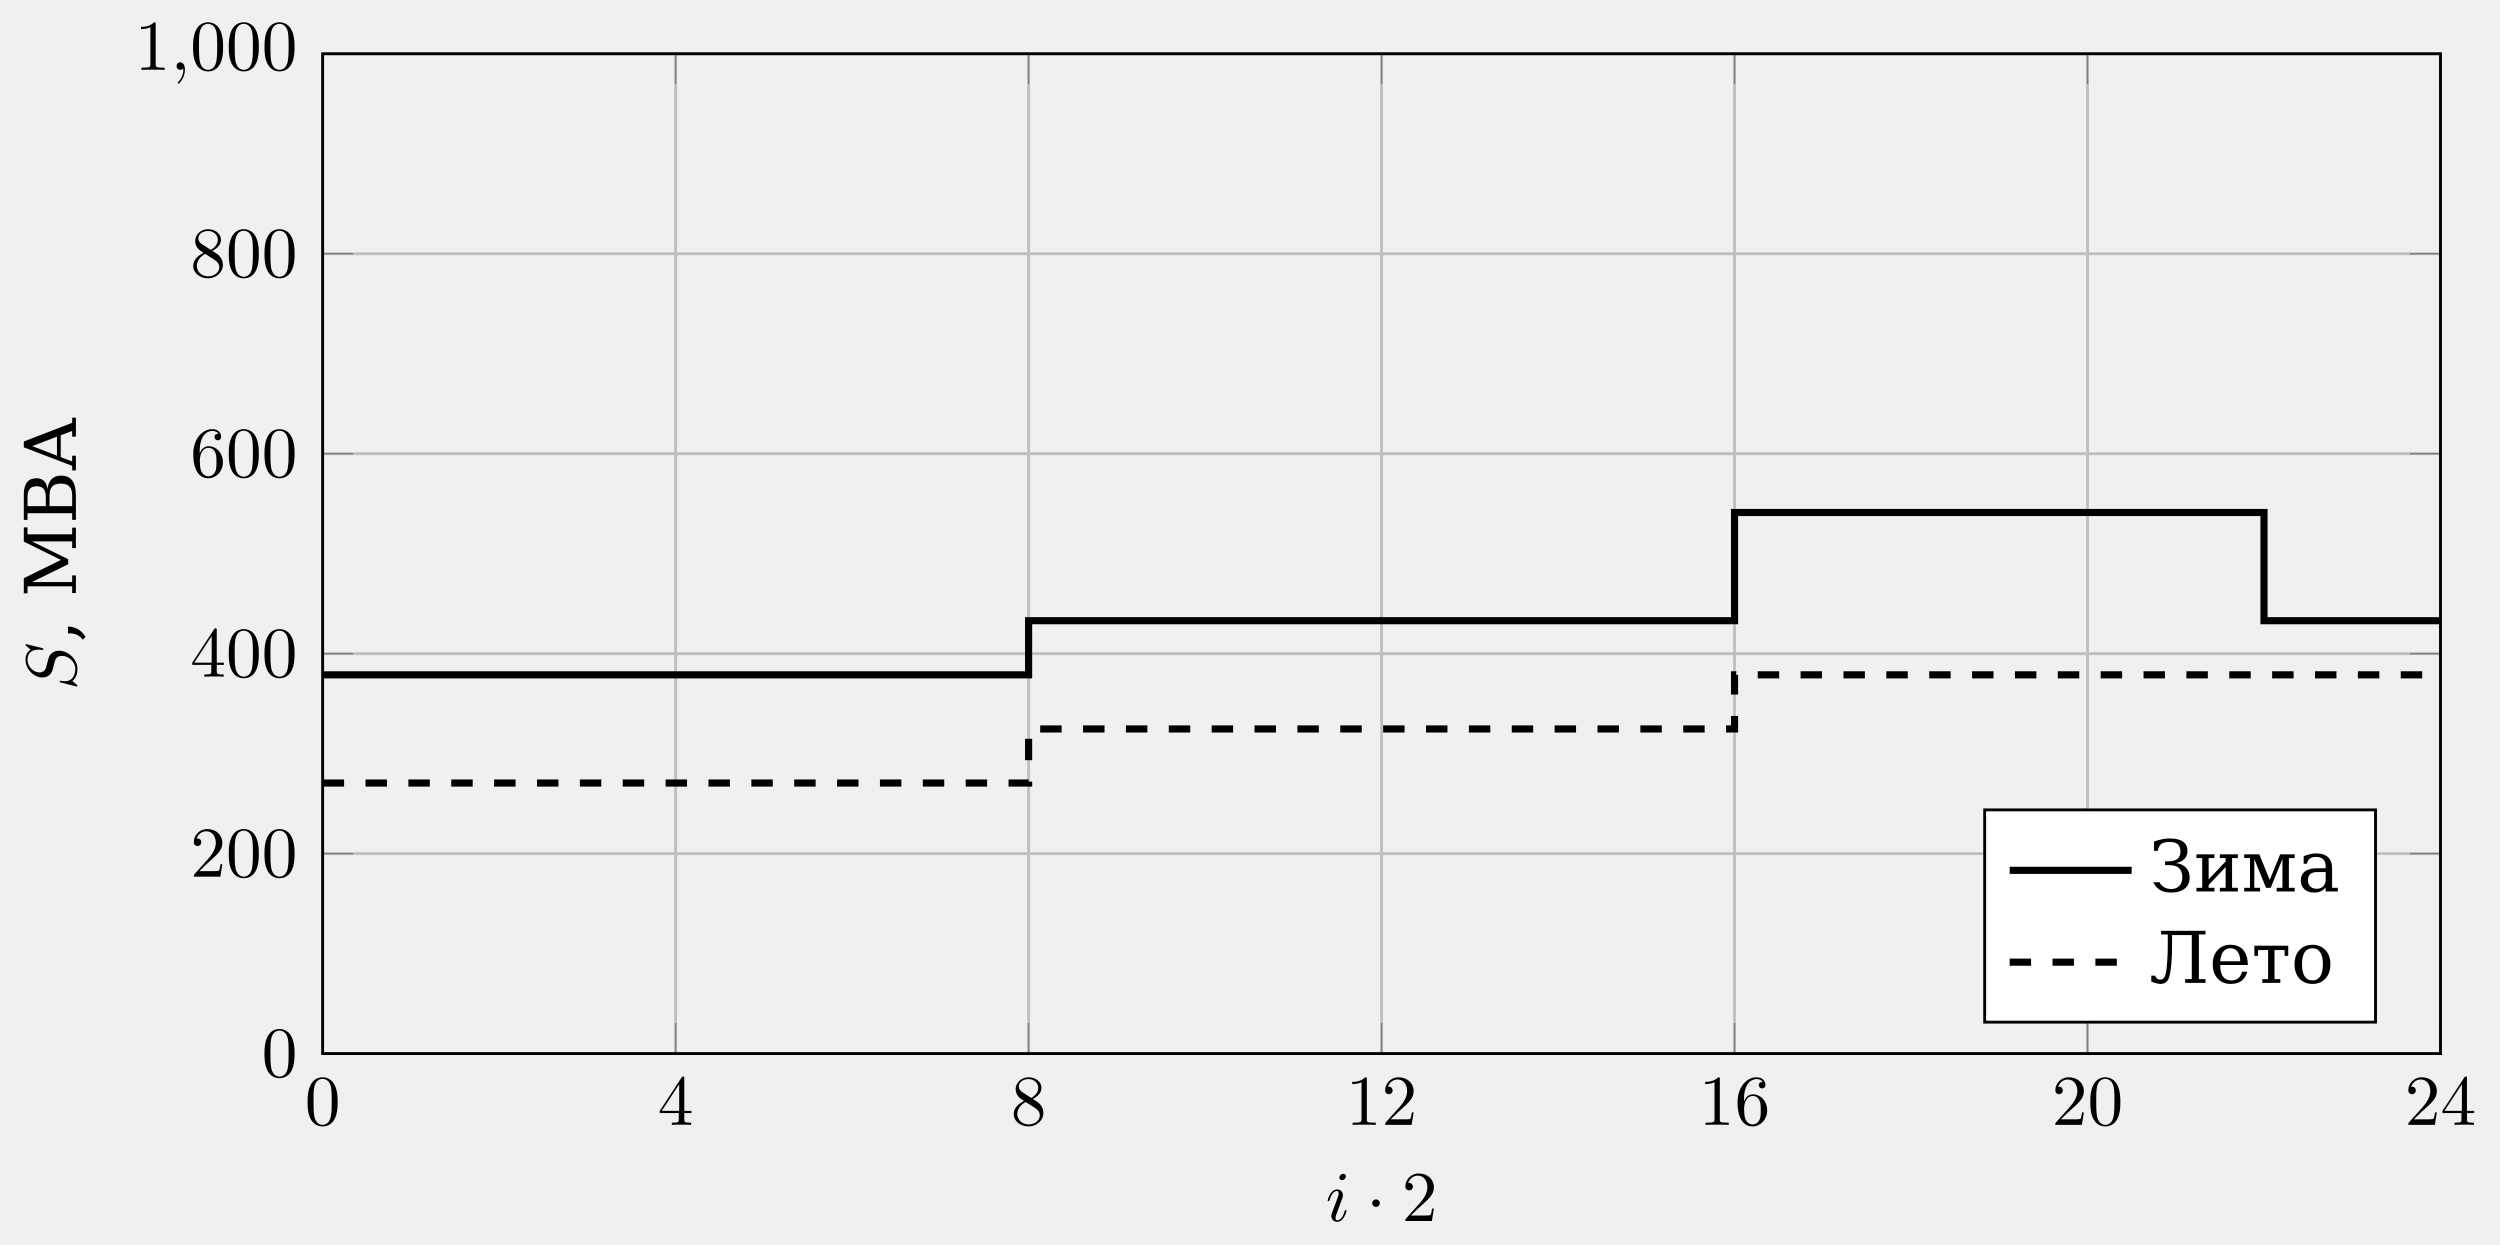
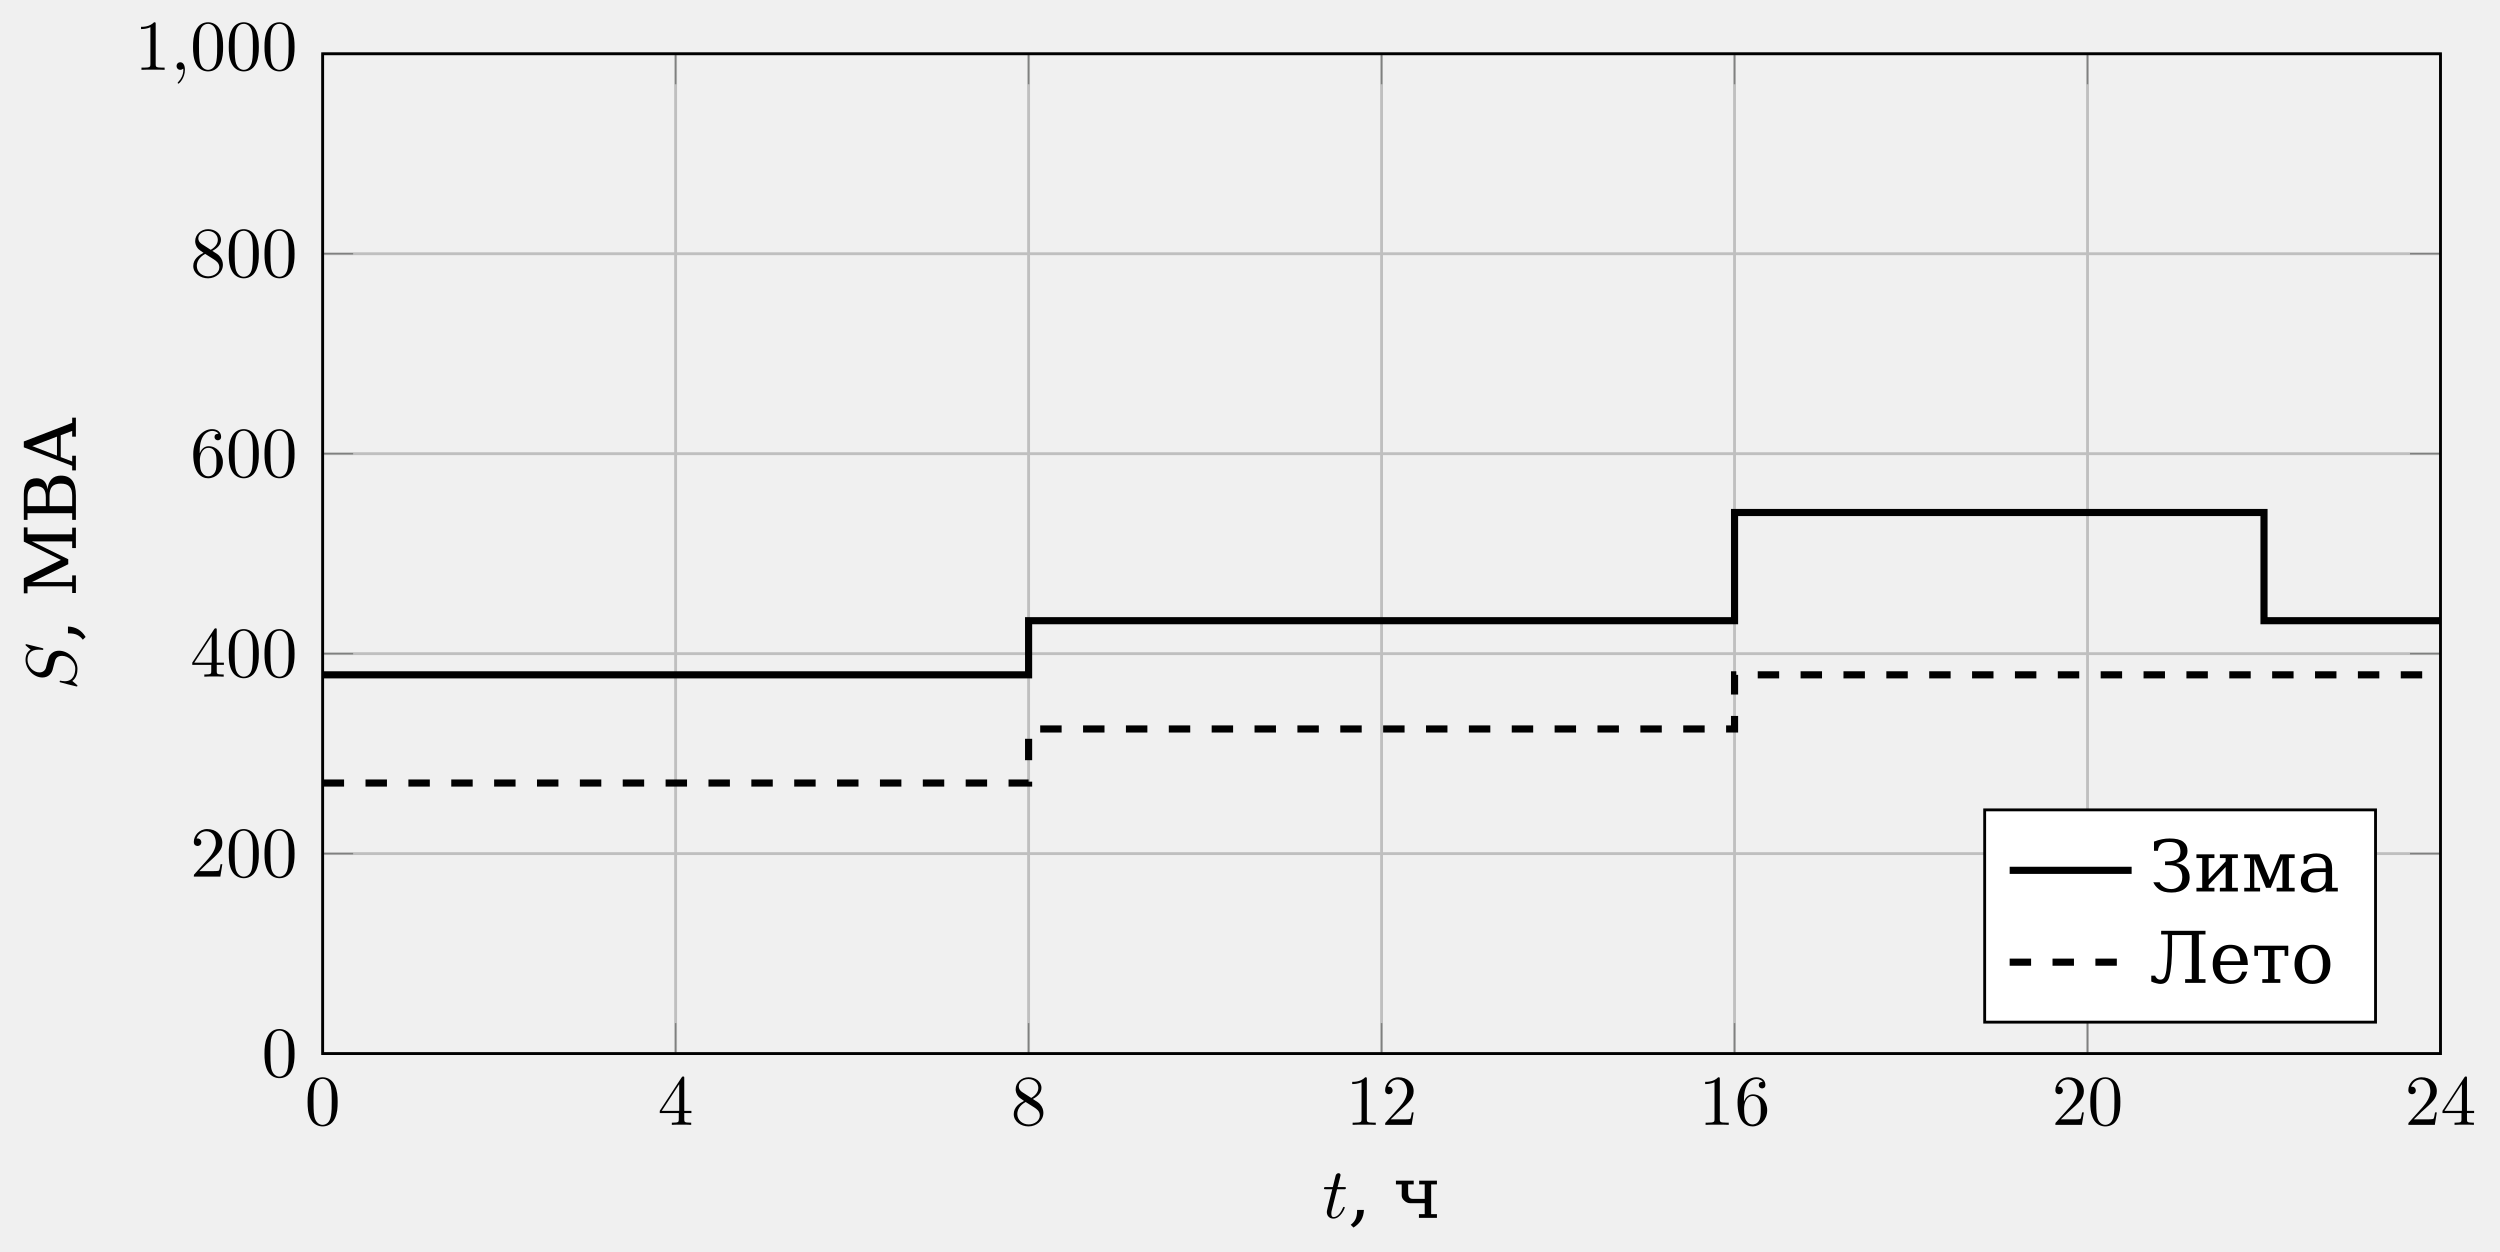
- <svg xmlns="http://www.w3.org/2000/svg" xmlns:xlink="http://www.w3.org/1999/xlink" version="1.1" width="348.621" height="173.591" viewBox="0 0 348.621 173.591">
+ <svg xmlns="http://www.w3.org/2000/svg" xmlns:xlink="http://www.w3.org/1999/xlink" version="1.1" width="348.621" height="174.505" viewBox="0 0 348.621 174.505">
  <defs>
    <path id="font_1_1" d="M.46 .32C.46 .4 .455 .48 .42 .554 .374 .65 .292 .666 .25 .666 .19 .666 .117 .64 .076 .547 .044 .478 .039 .4 .039 .32 .039 .245 .043 .155 .084 .079 .127-.002 .2-.022 .249-.022 .303-.022 .379-.001 .423 .094 .455 .163 .46 .241 .46 .32M.249-0C.21-0 .151 .025 .133 .121 .122 .181 .122 .273 .122 .332 .122 .396 .122 .462 .13 .516 .149 .635 .224 .644 .249 .644 .282 .644 .348 .626 .367 .527 .377 .471 .377 .395 .377 .332 .377 .257 .377 .189 .366 .125 .351 .03 .294-0 .249-0Z" />
    <path id="font_1_4" d="M.294 .165V.078C.294 .042 .292 .031 .218 .031H.197V0C.238 .003 .29 .003 .332 .003 .374 .003 .427 .003 .468 0V.031H.447C.373 .031 .371 .042 .371 .078V.165H.471V.196H.371V.651C.371 .671 .371 .677 .355 .677 .346 .677 .343 .677 .335 .665L.028 .196V.165H.294M.3 .196H.056L.3 .569V.196Z" />
    <path id="font_1_7" d="M.163 .457C.117 .487 .113 .521 .113 .538 .113 .599 .178 .641 .249 .641 .322 .641 .386 .589 .386 .517 .386 .46 .347 .412 .287 .377L.163 .457M.309 .362C.381 .399 .43 .451 .43 .517 .43 .609 .341 .666 .25 .666 .15 .666 .069 .592 .069 .499 .069 .481 .071 .436 .113 .389 .124 .377 .161 .352 .186 .335 .128 .306 .042 .25 .042 .151 .042 .045 .144-.022 .249-.022 .362-.022 .457 .061 .457 .168 .457 .204 .446 .249 .408 .291 .389 .312 .373 .322 .309 .362M.209 .32 .332 .242C.36 .223 .407 .193 .407 .132 .407 .058 .332 .006 .25 .006 .164 .006 .092 .068 .092 .151 .092 .209 .124 .273 .209 .32Z" />
    <path id="font_1_2" d="M.294 .64C.294 .664 .294 .666 .271 .666 .209 .602 .121 .602 .089 .602V.571C.109 .571 .168 .571 .22 .597V.079C.22 .043 .217 .031 .127 .031H.095V0C.13 .003 .217 .003 .257 .003 .297 .003 .384 .003 .419 0V.031H.387C.297 .031 .294 .042 .294 .079V.64Z" />
    <path id="font_1_3" d="M.127 .077 .233 .18C.389 .318 .449 .372 .449 .472 .449 .586 .359 .666 .237 .666 .124 .666 .05 .574 .05 .485 .05 .429 .1 .429 .103 .429 .12 .429 .155 .441 .155 .482 .155 .508 .137 .534 .102 .534 .094 .534 .092 .534 .089 .533 .112 .598 .166 .635 .224 .635 .315 .635 .358 .554 .358 .472 .358 .392 .308 .313 .253 .251L.061 .037C.05 .026 .05 .024 .05 0H.421L.449 .174H.424C.419 .144 .412 .1 .402 .085 .395 .077 .329 .077 .307 .077H.127Z" />
    <path id="font_1_6" d="M.132 .328V.352C.132 .605 .256 .641 .307 .641 .331 .641 .373 .635 .395 .601 .38 .601 .34 .601 .34 .556 .34 .525 .364 .51 .386 .51 .402 .51 .432 .519 .432 .558 .432 .618 .388 .666 .305 .666 .177 .666 .042 .537 .042 .316 .042 .049 .158-.022 .251-.022 .362-.022 .457 .072 .457 .204 .457 .331 .368 .427 .257 .427 .189 .427 .152 .376 .132 .328M.251 .006C.188 .006 .158 .066 .152 .081 .134 .128 .134 .208 .134 .226 .134 .304 .166 .404 .256 .404 .272 .404 .318 .404 .349 .342 .367 .305 .367 .254 .367 .205 .367 .157 .367 .107 .35 .071 .32 .011 .274 .006 .251 .006Z" />
    <path id="font_2_1" d="M.203 .001C.203 .067 .178 .106 .139 .106 .106 .106 .086 .081 .086 .053 .086 .026 .106 0 .139 0 .151 0 .164 .004 .174 .013 .177 .015 .178 .016 .179 .016 .18 .016 .181 .015 .181 .001 .181-.073 .146-.133 .113-.166 .102-.177 .102-.179 .102-.182 .102-.189 .107-.193 .112-.193 .123-.193 .203-.116 .203 .001Z" />
    <clipPath id="clip_3">
      <path transform="matrix(1,0,0,-1,44.993,146.919)" d="M0 0H295.329V139.422H0Z" />
    </clipPath>
-     <path id="font_2_4" d="M.284 .625C.284 .645 .27 .661 .247 .661 .22 .661 .193 .635 .193 .608 .193 .589 .207 .572 .231 .572 .254 .572 .284 .595 .284 .625M.208 .249C.22 .278 .22 .28 .23 .307 .238 .327 .243 .341 .243 .36 .243 .405 .211 .442 .161 .442 .067 .442 .029 .297 .029 .288 .029 .278 .039 .278 .041 .278 .051 .278 .052 .28 .057 .296 .084 .39 .124 .42 .158 .42 .166 .42 .183 .42 .183 .388 .183 .367 .176 .346 .172 .336 .164 .31 .119 .194 .103 .151 .093 .125 .08 .092 .08 .071 .08 .024 .114-.011 .162-.011 .256-.011 .293 .134 .293 .143 .293 .153 .284 .153 .281 .153 .271 .153 .271 .15 .266 .135 .248 .072 .215 .011 .164 .011 .147 .011 .14 .021 .14 .044 .14 .069 .146 .083 .169 .144L.208 .249Z" />
-     <path id="font_4_2" d="M.192 .25C.192 .279 .168 .303 .139 .303 .11 .303 .086 .279 .086 .25 .086 .221 .11 .197 .139 .197 .168 .197 .192 .221 .192 .25Z" />
+     <path id="font_2_4" d="M.206 .4H.3C.32 .4 .33 .4 .33 .42 .33 .431 .32 .431 .302 .431H.214C.25 .572 .255 .592 .255 .598 .255 .615 .243 .625 .226 .625 .223 .625 .195 .624 .186 .589L.147 .431H.053C.033 .431 .023 .431 .023 .412 .023 .4 .031 .4 .051 .4H.139C.067 .116 .063 .099 .063 .081 .063 .027 .101-.011 .155-.011 .257-.011 .314 .135 .314 .143 .314 .153 .306 .153 .302 .153 .293 .153 .292 .15 .287 .139 .244 .035 .191 .011 .157 .011 .136 .011 .126 .024 .126 .057 .126 .081 .128 .088 .132 .105L.206 .4Z" />
+     <path id="font_4_15" d="M.036-.097C.067-.074 .089-.048 .104-.017 .118 .013 .125 .05 .125 .093V.111H.221C.219 .056 .205 .008 .182-.032 .158-.072 .123-.106 .075-.136L.036-.097Z" />
+     <path id="font_4_946" d="M.608 .52V.468H.527V.052H.608V0H.356V.052H.437V.205H.235C.204 .205 .177 .217 .152 .24 .128 .262 .115 .286 .115 .312V.468H.034V.52H.283V.468H.205V.361C.205 .323 .211 .298 .222 .285 .233 .272 .249 .266 .268 .266H.437V.468H.359V.52H.608Z" />
    <path id="font_2_3" d="M.645 .695C.645 .698 .643 .705 .634 .705 .629 .705 .628 .704 .616 .69L.568 .633C.542 .68 .49 .705 .425 .705 .298 .705 .178 .59 .178 .469 .178 .388 .231 .342 .282 .327L.389 .299C.426 .29 .481 .275 .481 .193 .481 .103 .399 .009 .301 .009 .237 .009 .126 .031 .126 .155 .126 .179 .131 .203 .132 .209 .133 .213 .134 .214 .134 .216 .134 .226 .127 .227 .122 .227 .117 .227 .115 .226 .112 .223 .108 .219 .052-.009 .052-.012 .052-.018 .057-.022 .063-.022 .068-.022 .069-.021 .081-.007L.13 .05C.173-.008 .241-.022 .299-.022 .435-.022 .553 .111 .553 .235 .553 .304 .519 .338 .504 .352 .481 .375 .466 .379 .377 .402 .355 .408 .319 .418 .31 .42 .283 .429 .249 .458 .249 .511 .249 .592 .329 .677 .424 .677 .507 .677 .568 .634 .568 .522 .568 .49 .564 .472 .564 .466 .564 .465 .564 .456 .576 .456 .586 .456 .587 .459 .591 .476L.645 .695Z" />
-     <path id="font_5_15" d="M.036-.097C.067-.074 .089-.048 .104-.017 .118 .013 .125 .05 .125 .093V.111H.221C.219 .056 .205 .008 .182-.032 .158-.072 .123-.106 .075-.136L.036-.097Z" />
-     <path id="font_5_903" d="M.055 0V.052H.148V.677H.05V.729H.262L.518 .21 .774 .729H.973V.677H.876V.052H.969V0H.684V.052H.777V.615L.527 .107H.458L.208 .615V.052H.301V0H.055Z" />
-     <path id="font_5_893" d="M.247 .052H.393C.452 .052 .494 .064 .521 .09 .549 .115 .562 .156 .562 .211 .562 .266 .549 .306 .522 .331 .495 .357 .452 .369 .393 .369H.247V.052M.247 .421H.371C.424 .421 .463 .431 .488 .452 .513 .472 .525 .505 .525 .549 .525 .593 .513 .626 .488 .646 .463 .667 .424 .677 .371 .677H.247V.421M.055 0V.052H.148V.677H.055V.729H.415C.489 .729 .544 .714 .581 .684 .619 .654 .637 .609 .637 .549 .637 .506 .624 .471 .598 .445 .573 .42 .535 .404 .485 .398 .547 .39 .594 .37 .626 .339 .658 .307 .674 .264 .674 .211 .674 .139 .651 .085 .605 .051 .56 .017 .489 0 .392 0H.055Z" />
-     <path id="font_5_891" d="M.218 .265H.485L.352 .611 .218 .265M.012 0V.052H.076L.335 .729H.417L.678 .052H.75V0H.484V.052H.565L.504 .212H.198L.137 .052H.217V0H.012Z" />
-     <path id="font_5_898" d="M.063 .698C.141 .728 .213 .742 .281 .742 .368 .742 .432 .727 .472 .696 .512 .665 .532 .623 .532 .568 .532 .524 .518 .487 .491 .458 .463 .428 .424 .408 .373 .398 .433 .389 .479 .368 .512 .333 .545 .298 .562 .252 .562 .197 .562 .128 .539 .076 .493 .04 .448 .004 .386-.015 .308-.015 .229-.015 .171 .001 .132 .031 .092 .062 .067 .095 .054 .129H.144C.146 .11 .163 .09 .193 .068 .224 .045 .261 .034 .306 .034 .35 .034 .387 .049 .416 .077 .445 .106 .459 .147 .459 .201 .459 .255 .444 .296 .415 .325 .386 .355 .335 .369 .264 .369H.218V.421H.242C.313 .421 .363 .433 .391 .456 .419 .479 .433 .513 .433 .558 .433 .603 .421 .637 .398 .659 .375 .682 .335 .693 .28 .693 .224 .693 .185 .683 .16 .662 .136 .641 .122 .61 .118 .569H.063V.698Z" />
-     <path id="font_5_931" d="M.034 0V.052H.115V.468H.034V.52H.286V.468H.205V.17L.443 .421V.468H.362V.52H.614V.468H.533V.052H.614V0H.362V.052H.443V.342L.205 .091V.052H.286V0H.034Z" />
-     <path id="font_5_935" d="M.036 0V.052H.117V.468H.036V.52H.247L.393 .162 .539 .52H.742V.468H.661V.052H.742V0H.49V.052H.571V.454L.407 .052H.341L.177 .454V.052H.258V0H.036Z" />
-     <path id="font_5_923" d="M.398 .163V.272H.282C.238 .272 .204 .263 .183 .244 .161 .225 .15 .195 .15 .156 .15 .119 .161 .091 .183 .07 .205 .049 .235 .038 .273 .038 .31 .038 .341 .05 .364 .073 .386 .096 .398 .126 .398 .163M.488 .324V.052H.568V0H.398V.056C.378 .032 .355 .014 .329 .003 .303-.009 .273-.015 .238-.015 .18-.015 .134 .001 .101 .031 .067 .062 .05 .103 .05 .156 .05 .209 .069 .251 .108 .281 .147 .31 .201 .325 .272 .325H.398V.361C.398 .4 .386 .43 .362 .452 .338 .474 .305 .484 .261 .484 .225 .484 .197 .476 .176 .46 .155 .444 .141 .42 .136 .388H.09V.493C.121 .507 .151 .517 .181 .523 .21 .53 .239 .533 .267 .533 .339 .533 .394 .515 .431 .48 .469 .444 .488 .392 .488 .324Z" />
-     <path id="font_5_902" d="M.592 .052V.669H.316V.527C.316 .327 .303 .179 .276 .082 .258 .018 .217-.015 .152-.015 .139-.015 .121-.012 .097-.006 .073-.001 .049 .007 .025 .019V.101H.081C.081 .091 .088 .08 .101 .066 .114 .052 .131 .045 .153 .045 .179 .045 .199 .058 .212 .084 .225 .111 .235 .153 .24 .212 .246 .271 .25 .324 .252 .372 .255 .42 .256 .472 .256 .527V.677H.163V.729H.784V.677H.691V.052H.784V0H.499V.052H.592Z" />
-     <path id="font_5_928" d="M.542 .25H.155V.246C.155 .176 .168 .123 .194 .088 .221 .052 .26 .034 .311 .034 .35 .034 .383 .045 .408 .065 .433 .086 .451 .117 .461 .157H.533C.519 .1 .492 .057 .454 .028 .415-0 .365-.015 .302-.015 .226-.015 .165 .01 .119 .06 .073 .11 .05 .177 .05 .26 .05 .342 .072 .408 .118 .458 .163 .508 .222 .533 .296 .533 .374 .533 .435 .509 .477 .461 .519 .412 .54 .342 .542 .25M.436 .302C.434 .362 .421 .408 .398 .438 .374 .469 .34 .484 .296 .484 .255 .484 .222 .469 .198 .438 .174 .407 .16 .362 .155 .302H.436Z" />
-     <path id="font_5_941" d="M.515 .52V.378H.464V.459H.323V.052H.404V0H.152V.052H.233V.459H.092V.378H.041V.52H.515Z" />
-     <path id="font_5_937" d="M.301 .034C.349 .034 .385 .053 .41 .091 .434 .129 .447 .185 .447 .26 .447 .334 .434 .39 .41 .428 .385 .465 .349 .484 .301 .484 .253 .484 .216 .465 .192 .428 .167 .39 .155 .334 .155 .26 .155 .185 .167 .129 .192 .091 .217 .053 .253 .034 .301 .034M.301-.015C.225-.015 .165 .01 .119 .06 .073 .11 .05 .177 .05 .26 .05 .342 .073 .409 .118 .458 .164 .508 .225 .533 .301 .533 .377 .533 .437 .508 .483 .458 .529 .409 .552 .342 .552 .26 .552 .177 .529 .11 .483 .06 .437 .01 .377-.015 .301-.015Z" />
+     <path id="font_4_903" d="M.055 0V.052H.148V.677H.05V.729H.262L.518 .21 .774 .729H.973V.677H.876V.052H.969V0H.684V.052H.777V.615L.527 .107H.458L.208 .615V.052H.301V0H.055Z" />
+     <path id="font_4_893" d="M.247 .052H.393C.452 .052 .494 .064 .521 .09 .549 .115 .562 .156 .562 .211 .562 .266 .549 .306 .522 .331 .495 .357 .452 .369 .393 .369H.247V.052M.247 .421H.371C.424 .421 .463 .431 .488 .452 .513 .472 .525 .505 .525 .549 .525 .593 .513 .626 .488 .646 .463 .667 .424 .677 .371 .677H.247V.421M.055 0V.052H.148V.677H.055V.729H.415C.489 .729 .544 .714 .581 .684 .619 .654 .637 .609 .637 .549 .637 .506 .624 .471 .598 .445 .573 .42 .535 .404 .485 .398 .547 .39 .594 .37 .626 .339 .658 .307 .674 .264 .674 .211 .674 .139 .651 .085 .605 .051 .56 .017 .489 0 .392 0H.055Z" />
+     <path id="font_4_891" d="M.218 .265H.485L.352 .611 .218 .265M.012 0V.052H.076L.335 .729H.417L.678 .052H.75V0H.484V.052H.565L.504 .212H.198L.137 .052H.217V0H.012Z" />
+     <path id="font_4_898" d="M.063 .698C.141 .728 .213 .742 .281 .742 .368 .742 .432 .727 .472 .696 .512 .665 .532 .623 .532 .568 .532 .524 .518 .487 .491 .458 .463 .428 .424 .408 .373 .398 .433 .389 .479 .368 .512 .333 .545 .298 .562 .252 .562 .197 .562 .128 .539 .076 .493 .04 .448 .004 .386-.015 .308-.015 .229-.015 .171 .001 .132 .031 .092 .062 .067 .095 .054 .129H.144C.146 .11 .163 .09 .193 .068 .224 .045 .261 .034 .306 .034 .35 .034 .387 .049 .416 .077 .445 .106 .459 .147 .459 .201 .459 .255 .444 .296 .415 .325 .386 .355 .335 .369 .264 .369H.218V.421H.242C.313 .421 .363 .433 .391 .456 .419 .479 .433 .513 .433 .558 .433 .603 .421 .637 .398 .659 .375 .682 .335 .693 .28 .693 .224 .693 .185 .683 .16 .662 .136 .641 .122 .61 .118 .569H.063V.698Z" />
+     <path id="font_4_931" d="M.034 0V.052H.115V.468H.034V.52H.286V.468H.205V.17L.443 .421V.468H.362V.52H.614V.468H.533V.052H.614V0H.362V.052H.443V.342L.205 .091V.052H.286V0H.034Z" />
+     <path id="font_4_935" d="M.036 0V.052H.117V.468H.036V.52H.247L.393 .162 .539 .52H.742V.468H.661V.052H.742V0H.49V.052H.571V.454L.407 .052H.341L.177 .454V.052H.258V0H.036Z" />
+     <path id="font_4_923" d="M.398 .163V.272H.282C.238 .272 .204 .263 .183 .244 .161 .225 .15 .195 .15 .156 .15 .119 .161 .091 .183 .07 .205 .049 .235 .038 .273 .038 .31 .038 .341 .05 .364 .073 .386 .096 .398 .126 .398 .163M.488 .324V.052H.568V0H.398V.056C.378 .032 .355 .014 .329 .003 .303-.009 .273-.015 .238-.015 .18-.015 .134 .001 .101 .031 .067 .062 .05 .103 .05 .156 .05 .209 .069 .251 .108 .281 .147 .31 .201 .325 .272 .325H.398V.361C.398 .4 .386 .43 .362 .452 .338 .474 .305 .484 .261 .484 .225 .484 .197 .476 .176 .46 .155 .444 .141 .42 .136 .388H.09V.493C.121 .507 .151 .517 .181 .523 .21 .53 .239 .533 .267 .533 .339 .533 .394 .515 .431 .48 .469 .444 .488 .392 .488 .324Z" />
+     <path id="font_4_902" d="M.592 .052V.669H.316V.527C.316 .327 .303 .179 .276 .082 .258 .018 .217-.015 .152-.015 .139-.015 .121-.012 .097-.006 .073-.001 .049 .007 .025 .019V.101H.081C.081 .091 .088 .08 .101 .066 .114 .052 .131 .045 .153 .045 .179 .045 .199 .058 .212 .084 .225 .111 .235 .153 .24 .212 .246 .271 .25 .324 .252 .372 .255 .42 .256 .472 .256 .527V.677H.163V.729H.784V.677H.691V.052H.784V0H.499V.052H.592Z" />
+     <path id="font_4_928" d="M.542 .25H.155V.246C.155 .176 .168 .123 .194 .088 .221 .052 .26 .034 .311 .034 .35 .034 .383 .045 .408 .065 .433 .086 .451 .117 .461 .157H.533C.519 .1 .492 .057 .454 .028 .415-0 .365-.015 .302-.015 .226-.015 .165 .01 .119 .06 .073 .11 .05 .177 .05 .26 .05 .342 .072 .408 .118 .458 .163 .508 .222 .533 .296 .533 .374 .533 .435 .509 .477 .461 .519 .412 .54 .342 .542 .25M.436 .302C.434 .362 .421 .408 .398 .438 .374 .469 .34 .484 .296 .484 .255 .484 .222 .469 .198 .438 .174 .407 .16 .362 .155 .302H.436Z" />
+     <path id="font_4_941" d="M.515 .52V.378H.464V.459H.323V.052H.404V0H.152V.052H.233V.459H.092V.378H.041V.52H.515Z" />
+     <path id="font_4_937" d="M.301 .034C.349 .034 .385 .053 .41 .091 .434 .129 .447 .185 .447 .26 .447 .334 .434 .39 .41 .428 .385 .465 .349 .484 .301 .484 .253 .484 .216 .465 .192 .428 .167 .39 .155 .334 .155 .26 .155 .185 .167 .129 .192 .091 .217 .053 .253 .034 .301 .034M.301-.015C.225-.015 .165 .01 .119 .06 .073 .11 .05 .177 .05 .26 .05 .342 .073 .409 .118 .458 .164 .508 .225 .533 .301 .533 .377 .533 .437 .508 .483 .458 .529 .409 .552 .342 .552 .26 .552 .177 .529 .11 .483 .06 .437 .01 .377-.015 .301-.015Z" />
  </defs>
  <path transform="matrix(1,0,0,-1,44.993,146.919)" stroke-width=".399" stroke-linecap="butt" stroke-miterlimit="10" stroke-linejoin="miter" fill="none" stroke="#bfbfbf" d="M0 0V139.422M49.222 0V139.422M98.443 0V139.422M147.665 0V139.422M196.886 0V139.422M246.108 0V139.422M295.329 0V139.422" />
  <path transform="matrix(1,0,0,-1,44.993,146.919)" stroke-width=".399" stroke-linecap="butt" stroke-miterlimit="10" stroke-linejoin="miter" fill="none" stroke="#bfbfbf" d="M0 0H295.329M0 27.884H295.329M0 55.769H295.329M0 83.653H295.329M0 111.538H295.329M0 139.422H295.329" />
  <path transform="matrix(1,0,0,-1,44.993,146.919)" stroke-width=".199" stroke-linecap="butt" stroke-miterlimit="10" stroke-linejoin="miter" fill="none" stroke="#7f807f" d="M0 0V4.252M49.222 0V4.252M98.443 0V4.252M147.665 0V4.252M196.886 0V4.252M246.108 0V4.252M295.329 0V4.252M0 139.422V135.17M49.222 139.422V135.17M98.443 139.422V135.17M147.665 139.422V135.17M196.886 139.422V135.17M246.108 139.422V135.17M295.329 139.422V135.17" />
  <path transform="matrix(1,0,0,-1,44.993,146.919)" stroke-width=".199" stroke-linecap="butt" stroke-miterlimit="10" stroke-linejoin="miter" fill="none" stroke="#7f807f" d="M0 0H4.253M0 27.884H4.253M0 55.769H4.253M0 83.653H4.253M0 111.538H4.253M0 139.422H4.253M295.329 0H291.077M295.329 27.884H291.077M295.329 55.769H291.077M295.329 83.653H291.077M295.329 111.538H291.077M295.329 139.422H291.077" />
  <path transform="matrix(1,0,0,-1,44.993,146.919)" stroke-width=".399" stroke-linecap="butt" stroke-miterlimit="10" stroke-linejoin="miter" fill="none" stroke="#000000" d="M0 0V139.422H295.329V0H0Z" />
-   <use data-text="0" xlink:href="#font_1_1" transform="matrix(9.96264,0,0,-9.96264,42.503,156.86)" />
-   <use data-text="4" xlink:href="#font_1_4" transform="matrix(9.96264,0,0,-9.96264,91.724,156.86)" />
-   <use data-text="8" xlink:href="#font_1_7" transform="matrix(9.96264,0,0,-9.96264,140.945,156.86)" />
-   <use data-text="1" xlink:href="#font_1_2" transform="matrix(9.96264,0,0,-9.96264,187.675,156.86)" />
-   <use data-text="2" xlink:href="#font_1_3" transform="matrix(9.96264,0,0,-9.96264,192.6563,156.86)" />
-   <use data-text="1" xlink:href="#font_1_2" transform="matrix(9.96264,0,0,-9.96264,236.896,156.86)" />
-   <use data-text="6" xlink:href="#font_1_6" transform="matrix(9.96264,0,0,-9.96264,241.8773,156.86)" />
-   <use data-text="2" xlink:href="#font_1_3" transform="matrix(9.96264,0,0,-9.96264,286.117,156.86)" />
-   <use data-text="0" xlink:href="#font_1_1" transform="matrix(9.96264,0,0,-9.96264,291.0983,156.86)" />
-   <use data-text="2" xlink:href="#font_1_3" transform="matrix(9.96264,0,0,-9.96264,335.338,156.86)" />
-   <use data-text="4" xlink:href="#font_1_4" transform="matrix(9.96264,0,0,-9.96264,340.3193,156.86)" />
-   <use data-text="0" xlink:href="#font_1_1" transform="matrix(9.96264,0,0,-9.96264,36.492,150.13)" />
-   <use data-text="2" xlink:href="#font_1_3" transform="matrix(9.96264,0,0,-9.96264,26.53,122.246)" />
-   <use data-text="0" xlink:href="#font_1_1" transform="matrix(9.96264,0,0,-9.96264,31.51132,122.246)" />
-   <use data-text="0" xlink:href="#font_1_1" transform="matrix(9.96264,0,0,-9.96264,36.49264,122.246)" />
-   <use data-text="4" xlink:href="#font_1_4" transform="matrix(9.96264,0,0,-9.96264,26.53,94.36201)" />
-   <use data-text="0" xlink:href="#font_1_1" transform="matrix(9.96264,0,0,-9.96264,31.51132,94.36201)" />
-   <use data-text="0" xlink:href="#font_1_1" transform="matrix(9.96264,0,0,-9.96264,36.49264,94.36201)" />
-   <use data-text="6" xlink:href="#font_1_6" transform="matrix(9.96264,0,0,-9.96264,26.53,66.47801)" />
-   <use data-text="0" xlink:href="#font_1_1" transform="matrix(9.96264,0,0,-9.96264,31.51132,66.47801)" />
-   <use data-text="0" xlink:href="#font_1_1" transform="matrix(9.96264,0,0,-9.96264,36.49264,66.47801)" />
-   <use data-text="8" xlink:href="#font_1_7" transform="matrix(9.96264,0,0,-9.96264,26.53,38.59401)" />
-   <use data-text="0" xlink:href="#font_1_1" transform="matrix(9.96264,0,0,-9.96264,31.51132,38.59401)" />
-   <use data-text="0" xlink:href="#font_1_1" transform="matrix(9.96264,0,0,-9.96264,36.49264,38.59401)" />
-   <use data-text="1" xlink:href="#font_1_2" transform="matrix(9.96264,0,0,-9.96264,18.781,9.741013)" />
-   <use data-text="," xlink:href="#font_2_1" transform="matrix(9.96264,0,0,-9.96264,23.762,9.741013)" />
-   <use data-text="0" xlink:href="#font_1_1" transform="matrix(9.96264,0,0,-9.96264,26.53,9.741013)" />
-   <use data-text="0" xlink:href="#font_1_1" transform="matrix(9.96264,0,0,-9.96264,31.51132,9.741013)" />
-   <use data-text="0" xlink:href="#font_1_1" transform="matrix(9.96264,0,0,-9.96264,36.49264,9.741013)" />
+   <use data-text="0" xlink:href="#font_1_1" transform="matrix(9.96264,0,0,-9.96264,42.503,156.859)" />
+   <use data-text="4" xlink:href="#font_1_4" transform="matrix(9.96264,0,0,-9.96264,91.724,156.859)" />
+   <use data-text="8" xlink:href="#font_1_7" transform="matrix(9.96264,0,0,-9.96264,140.945,156.859)" />
+   <use data-text="1" xlink:href="#font_1_2" transform="matrix(9.96264,0,0,-9.96264,187.675,156.859)" />
+   <use data-text="2" xlink:href="#font_1_3" transform="matrix(9.96264,0,0,-9.96264,192.6563,156.859)" />
+   <use data-text="1" xlink:href="#font_1_2" transform="matrix(9.96264,0,0,-9.96264,236.896,156.859)" />
+   <use data-text="6" xlink:href="#font_1_6" transform="matrix(9.96264,0,0,-9.96264,241.8773,156.859)" />
+   <use data-text="2" xlink:href="#font_1_3" transform="matrix(9.96264,0,0,-9.96264,286.117,156.859)" />
+   <use data-text="0" xlink:href="#font_1_1" transform="matrix(9.96264,0,0,-9.96264,291.0983,156.859)" />
+   <use data-text="2" xlink:href="#font_1_3" transform="matrix(9.96264,0,0,-9.96264,335.338,156.859)" />
+   <use data-text="4" xlink:href="#font_1_4" transform="matrix(9.96264,0,0,-9.96264,340.3193,156.859)" />
+   <use data-text="0" xlink:href="#font_1_1" transform="matrix(9.96264,0,0,-9.96264,36.492,150.129)" />
+   <use data-text="2" xlink:href="#font_1_3" transform="matrix(9.96264,0,0,-9.96264,26.53,122.245)" />
+   <use data-text="0" xlink:href="#font_1_1" transform="matrix(9.96264,0,0,-9.96264,31.51132,122.245)" />
+   <use data-text="0" xlink:href="#font_1_1" transform="matrix(9.96264,0,0,-9.96264,36.49264,122.245)" />
+   <use data-text="4" xlink:href="#font_1_4" transform="matrix(9.96264,0,0,-9.96264,26.53,94.36101)" />
+   <use data-text="0" xlink:href="#font_1_1" transform="matrix(9.96264,0,0,-9.96264,31.51132,94.36101)" />
+   <use data-text="0" xlink:href="#font_1_1" transform="matrix(9.96264,0,0,-9.96264,36.49264,94.36101)" />
+   <use data-text="6" xlink:href="#font_1_6" transform="matrix(9.96264,0,0,-9.96264,26.53,66.47701)" />
+   <use data-text="0" xlink:href="#font_1_1" transform="matrix(9.96264,0,0,-9.96264,31.51132,66.47701)" />
+   <use data-text="0" xlink:href="#font_1_1" transform="matrix(9.96264,0,0,-9.96264,36.49264,66.47701)" />
+   <use data-text="8" xlink:href="#font_1_7" transform="matrix(9.96264,0,0,-9.96264,26.53,38.593)" />
+   <use data-text="0" xlink:href="#font_1_1" transform="matrix(9.96264,0,0,-9.96264,31.51132,38.593)" />
+   <use data-text="0" xlink:href="#font_1_1" transform="matrix(9.96264,0,0,-9.96264,36.49264,38.593)" />
+   <use data-text="1" xlink:href="#font_1_2" transform="matrix(9.96264,0,0,-9.96264,18.781,9.740006)" />
+   <use data-text="," xlink:href="#font_2_1" transform="matrix(9.96264,0,0,-9.96264,23.762,9.740006)" />
+   <use data-text="0" xlink:href="#font_1_1" transform="matrix(9.96264,0,0,-9.96264,26.53,9.740006)" />
+   <use data-text="0" xlink:href="#font_1_1" transform="matrix(9.96264,0,0,-9.96264,31.51132,9.740006)" />
+   <use data-text="0" xlink:href="#font_1_1" transform="matrix(9.96264,0,0,-9.96264,36.49264,9.740006)" />
  <g clip-path="url(#clip_3)">
    <path transform="matrix(1,0,0,-1,44.993,146.919)" stroke-width=".996" stroke-linecap="butt" stroke-miterlimit="10" stroke-linejoin="miter" fill="none" stroke="#000000" d="M0 52.814H24.611 49.222 73.832 98.443V60.361H123.054 147.665 172.276 196.887V75.451H221.497 246.108 270.719V60.361H295.33" />
    <path transform="matrix(1,0,0,-1,44.993,146.919)" stroke-width=".996" stroke-linecap="butt" stroke-dasharray="2.989,2.989" stroke-miterlimit="10" stroke-linejoin="miter" fill="none" stroke="#000000" d="M0 37.725H24.611 49.222 73.832 98.443V45.269H123.054 147.665 172.276 196.887V52.814H221.497 246.108 270.719 295.33" />
  </g>
-   <use data-text="i" xlink:href="#font_2_4" transform="matrix(9.96264,0,0,-9.96264,184.852,170.27)" />
-   <use data-text="·" xlink:href="#font_4_2" transform="matrix(9.96264,0,0,-9.96264,190.498,170.27)" />
-   <use data-text="2" xlink:href="#font_1_3" transform="matrix(9.96264,0,0,-9.96264,195.479,170.27)" />
+   <use data-text="t" xlink:href="#font_2_4" transform="matrix(9.96264,0,0,-9.96264,184.397,169.827)" />
+   <use data-text="," xlink:href="#font_4_15" transform="matrix(9.96264,0,0,-9.96264,187.995,169.827)" />
+   <use data-text="ч" xlink:href="#font_4_946" transform="matrix(9.96264,0,0,-9.96264,194.3213,169.827)" />
  <use data-text="S" xlink:href="#font_2_3" transform="matrix(0,-9.96264,-9.96264,-0,10.583,96.25101)" />
-   <use data-text="," xlink:href="#font_5_15" transform="matrix(0,-9.96264,-9.96264,-0,10.583,89.56701)" />
-   <use data-text="М" xlink:href="#font_5_903" transform="matrix(0,-9.96264,-9.96264,-0,10.583,83.24073)" />
-   <use data-text="В" xlink:href="#font_5_893" transform="matrix(0,-9.96264,-9.96264,-0,10.583,73.03899)" />
-   <use data-text="А" xlink:href="#font_5_891" transform="matrix(0,-9.96264,-9.96264,-0,10.583,65.71645)" />
+   <use data-text="," xlink:href="#font_4_15" transform="matrix(0,-9.96264,-9.96264,-0,10.583,89.56701)" />
+   <use data-text="М" xlink:href="#font_4_903" transform="matrix(0,-9.96264,-9.96264,-0,10.583,83.24073)" />
+   <use data-text="В" xlink:href="#font_4_893" transform="matrix(0,-9.96264,-9.96264,-0,10.583,73.03899)" />
+   <use data-text="А" xlink:href="#font_4_891" transform="matrix(0,-9.96264,-9.96264,-0,10.583,65.71645)" />
  <path transform="matrix(1,0,0,-1,44.993,146.919)" d="M231.767 4.382H286.271V33.983H231.767Z" fill="#ffffff" />
  <path transform="matrix(1,0,0,-1,44.993,146.919)" stroke-width=".399" stroke-linecap="butt" stroke-miterlimit="10" stroke-linejoin="miter" fill="none" stroke="#000000" d="M231.767 4.382H286.271V33.983H231.767Z" />
  <path transform="matrix(1,0,0,-1,280.244,121.366)" stroke-width=".996" stroke-linecap="butt" stroke-miterlimit="10" stroke-linejoin="miter" fill="none" stroke="#000000" d="M0 0H8.504 17.008" />
-   <use data-text="З" xlink:href="#font_5_898" transform="matrix(9.96264,0,0,-9.96264,299.743,124.316)" />
-   <use data-text="и" xlink:href="#font_5_931" transform="matrix(9.96264,0,0,-9.96264,305.9497,124.316)" />
-   <use data-text="м" xlink:href="#font_5_935" transform="matrix(9.96264,0,0,-9.96264,312.5948,124.316)" />
-   <use data-text="а" xlink:href="#font_5_923" transform="matrix(9.96264,0,0,-9.96264,320.3457,124.316)" />
+   <use data-text="З" xlink:href="#font_4_898" transform="matrix(9.96264,0,0,-9.96264,299.743,124.316)" />
+   <use data-text="и" xlink:href="#font_4_931" transform="matrix(9.96264,0,0,-9.96264,305.9497,124.316)" />
+   <use data-text="м" xlink:href="#font_4_935" transform="matrix(9.96264,0,0,-9.96264,312.5948,124.316)" />
+   <use data-text="а" xlink:href="#font_4_923" transform="matrix(9.96264,0,0,-9.96264,320.3457,124.316)" />
  <path transform="matrix(1,0,0,-1,280.244,134.174)" stroke-width=".996" stroke-linecap="butt" stroke-dasharray="2.989,2.989" stroke-miterlimit="10" stroke-linejoin="miter" fill="none" stroke="#000000" d="M0 0H8.504 17.008" />
-   <use data-text="Л" xlink:href="#font_5_902" transform="matrix(9.96264,0,0,-9.96264,299.743,137.058)" />
-   <use data-text="е" xlink:href="#font_5_928" transform="matrix(9.96264,0,0,-9.96264,308.0618,137.058)" />
-   <use data-text="т" xlink:href="#font_5_941" transform="matrix(9.96264,0,0,-9.96264,313.9597,137.058)" />
-   <use data-text="о" xlink:href="#font_5_937" transform="matrix(9.96264,0,0,-9.96264,319.469,137.058)" />
+   <use data-text="Л" xlink:href="#font_4_902" transform="matrix(9.96264,0,0,-9.96264,299.743,137.058)" />
+   <use data-text="е" xlink:href="#font_4_928" transform="matrix(9.96264,0,0,-9.96264,308.0618,137.058)" />
+   <use data-text="т" xlink:href="#font_4_941" transform="matrix(9.96264,0,0,-9.96264,313.9597,137.058)" />
+   <use data-text="о" xlink:href="#font_4_937" transform="matrix(9.96264,0,0,-9.96264,319.469,137.058)" />
</svg>
